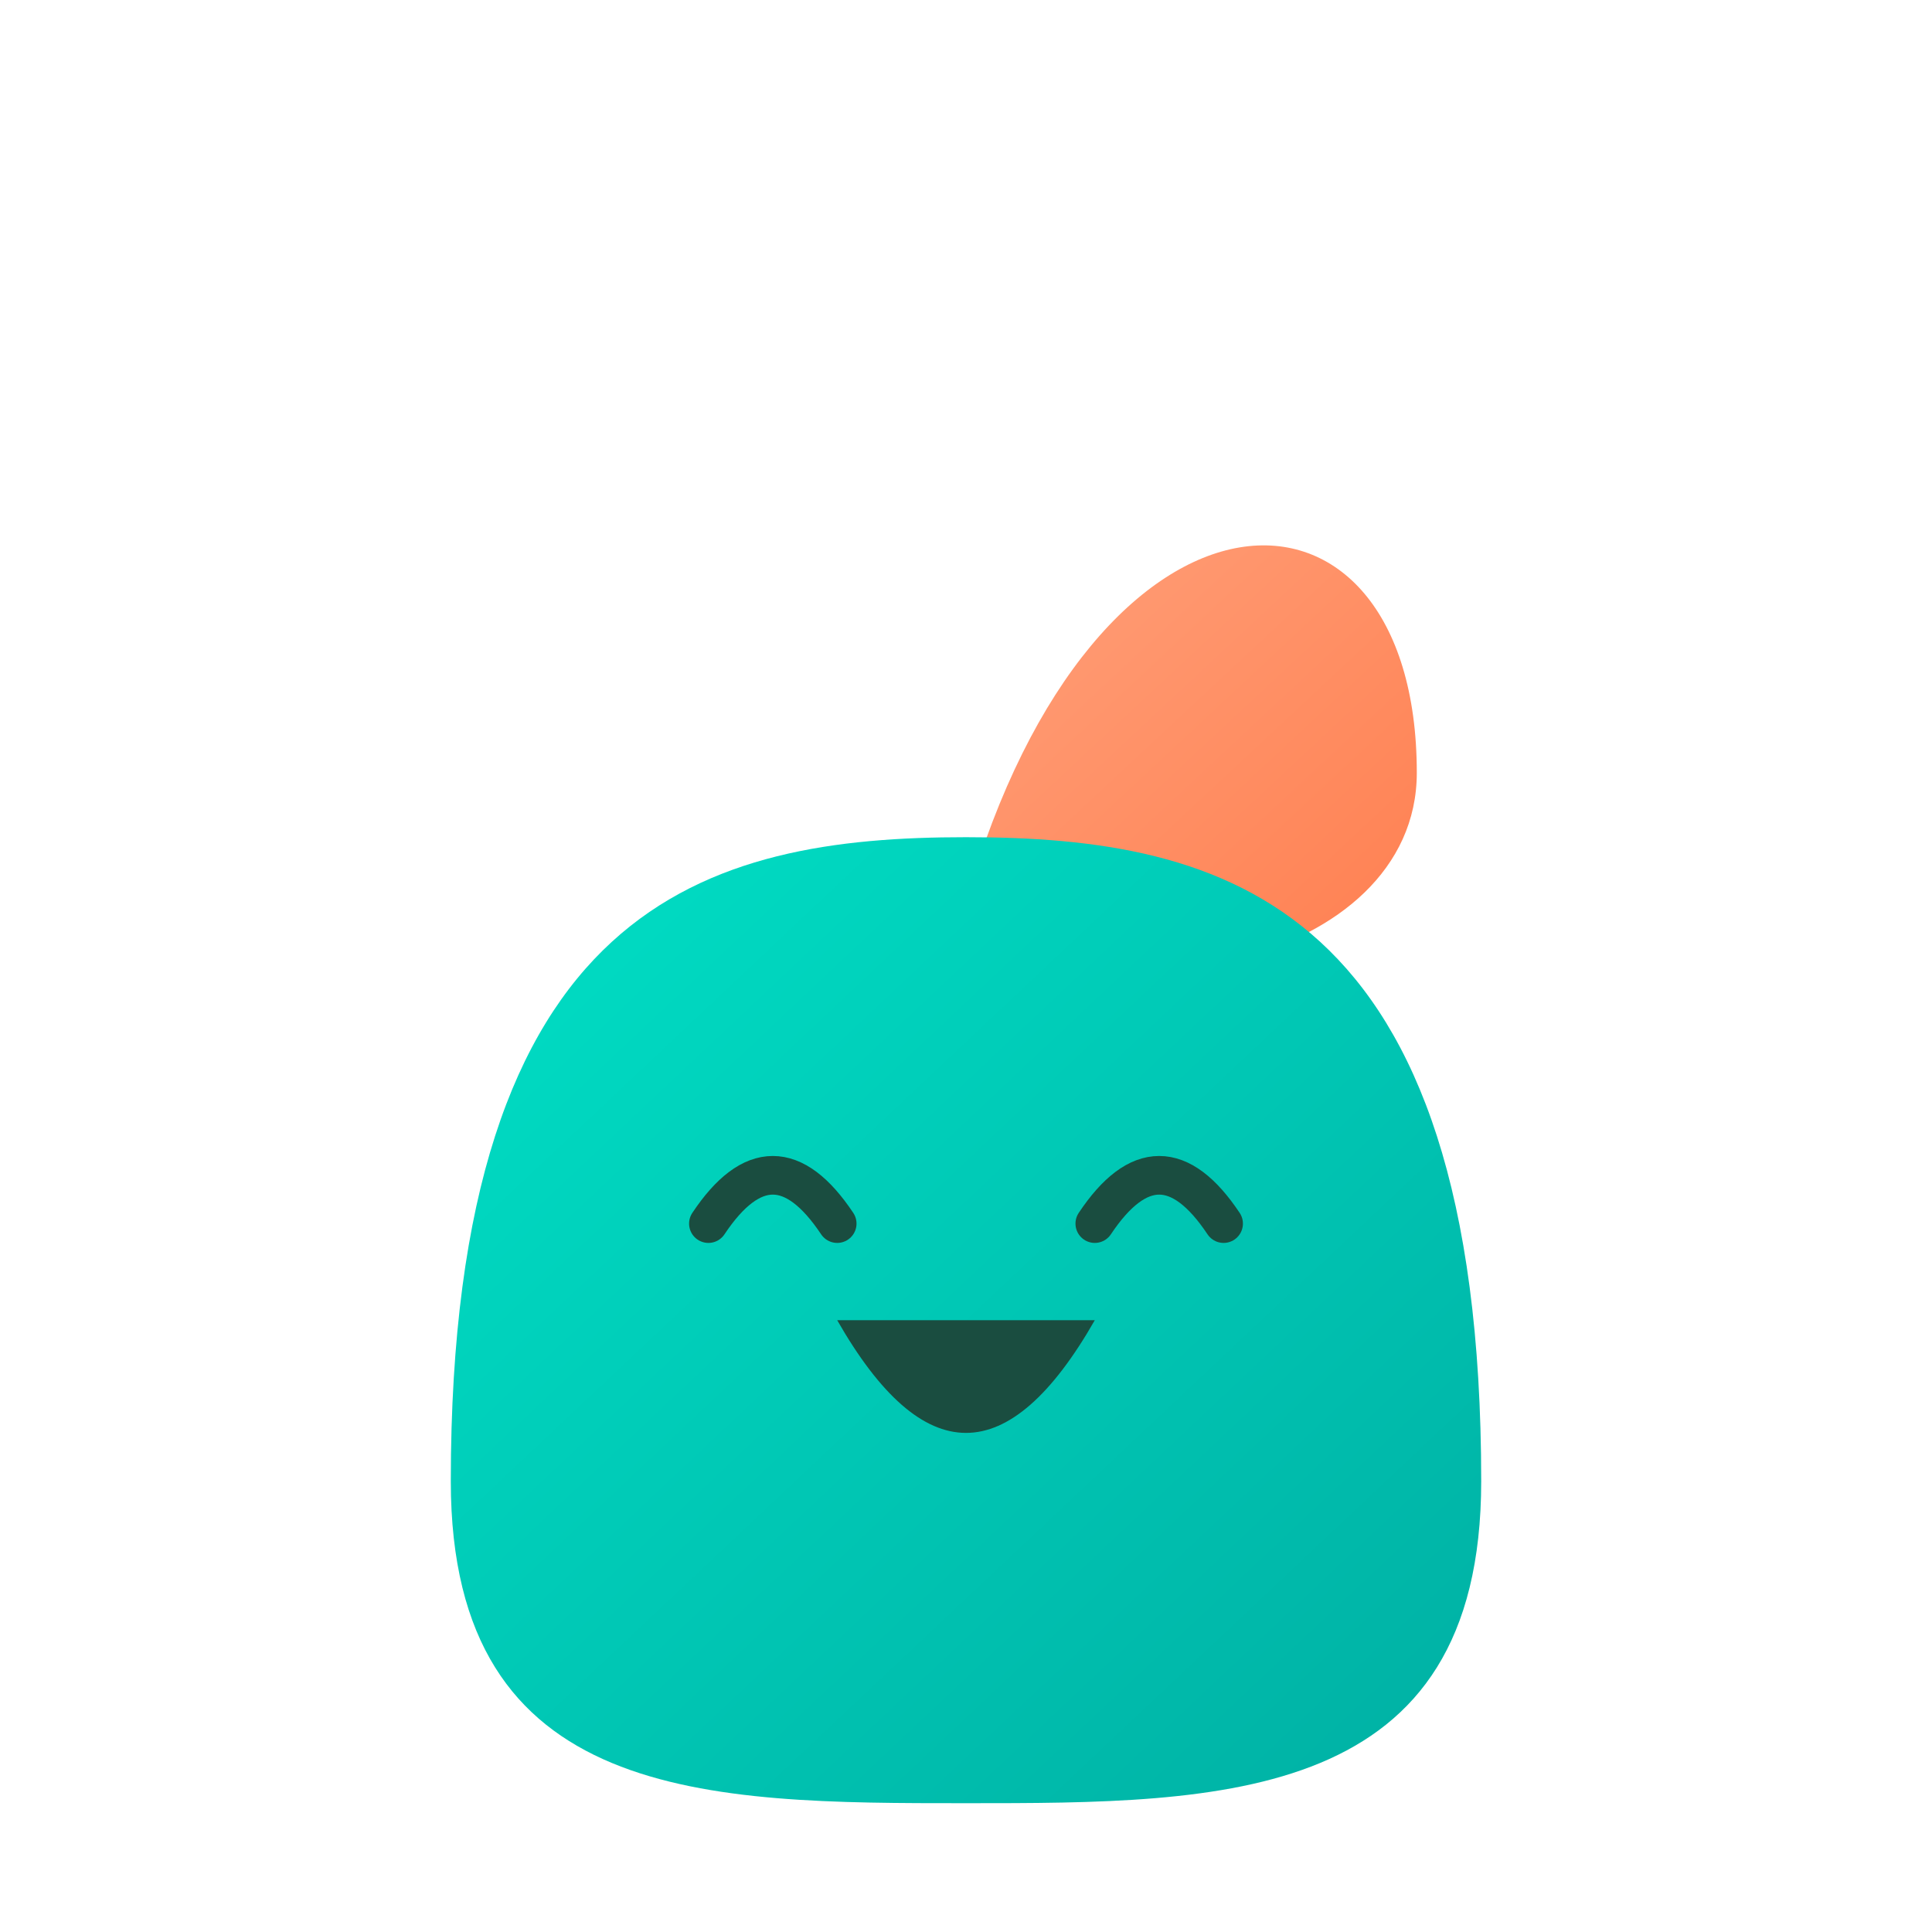
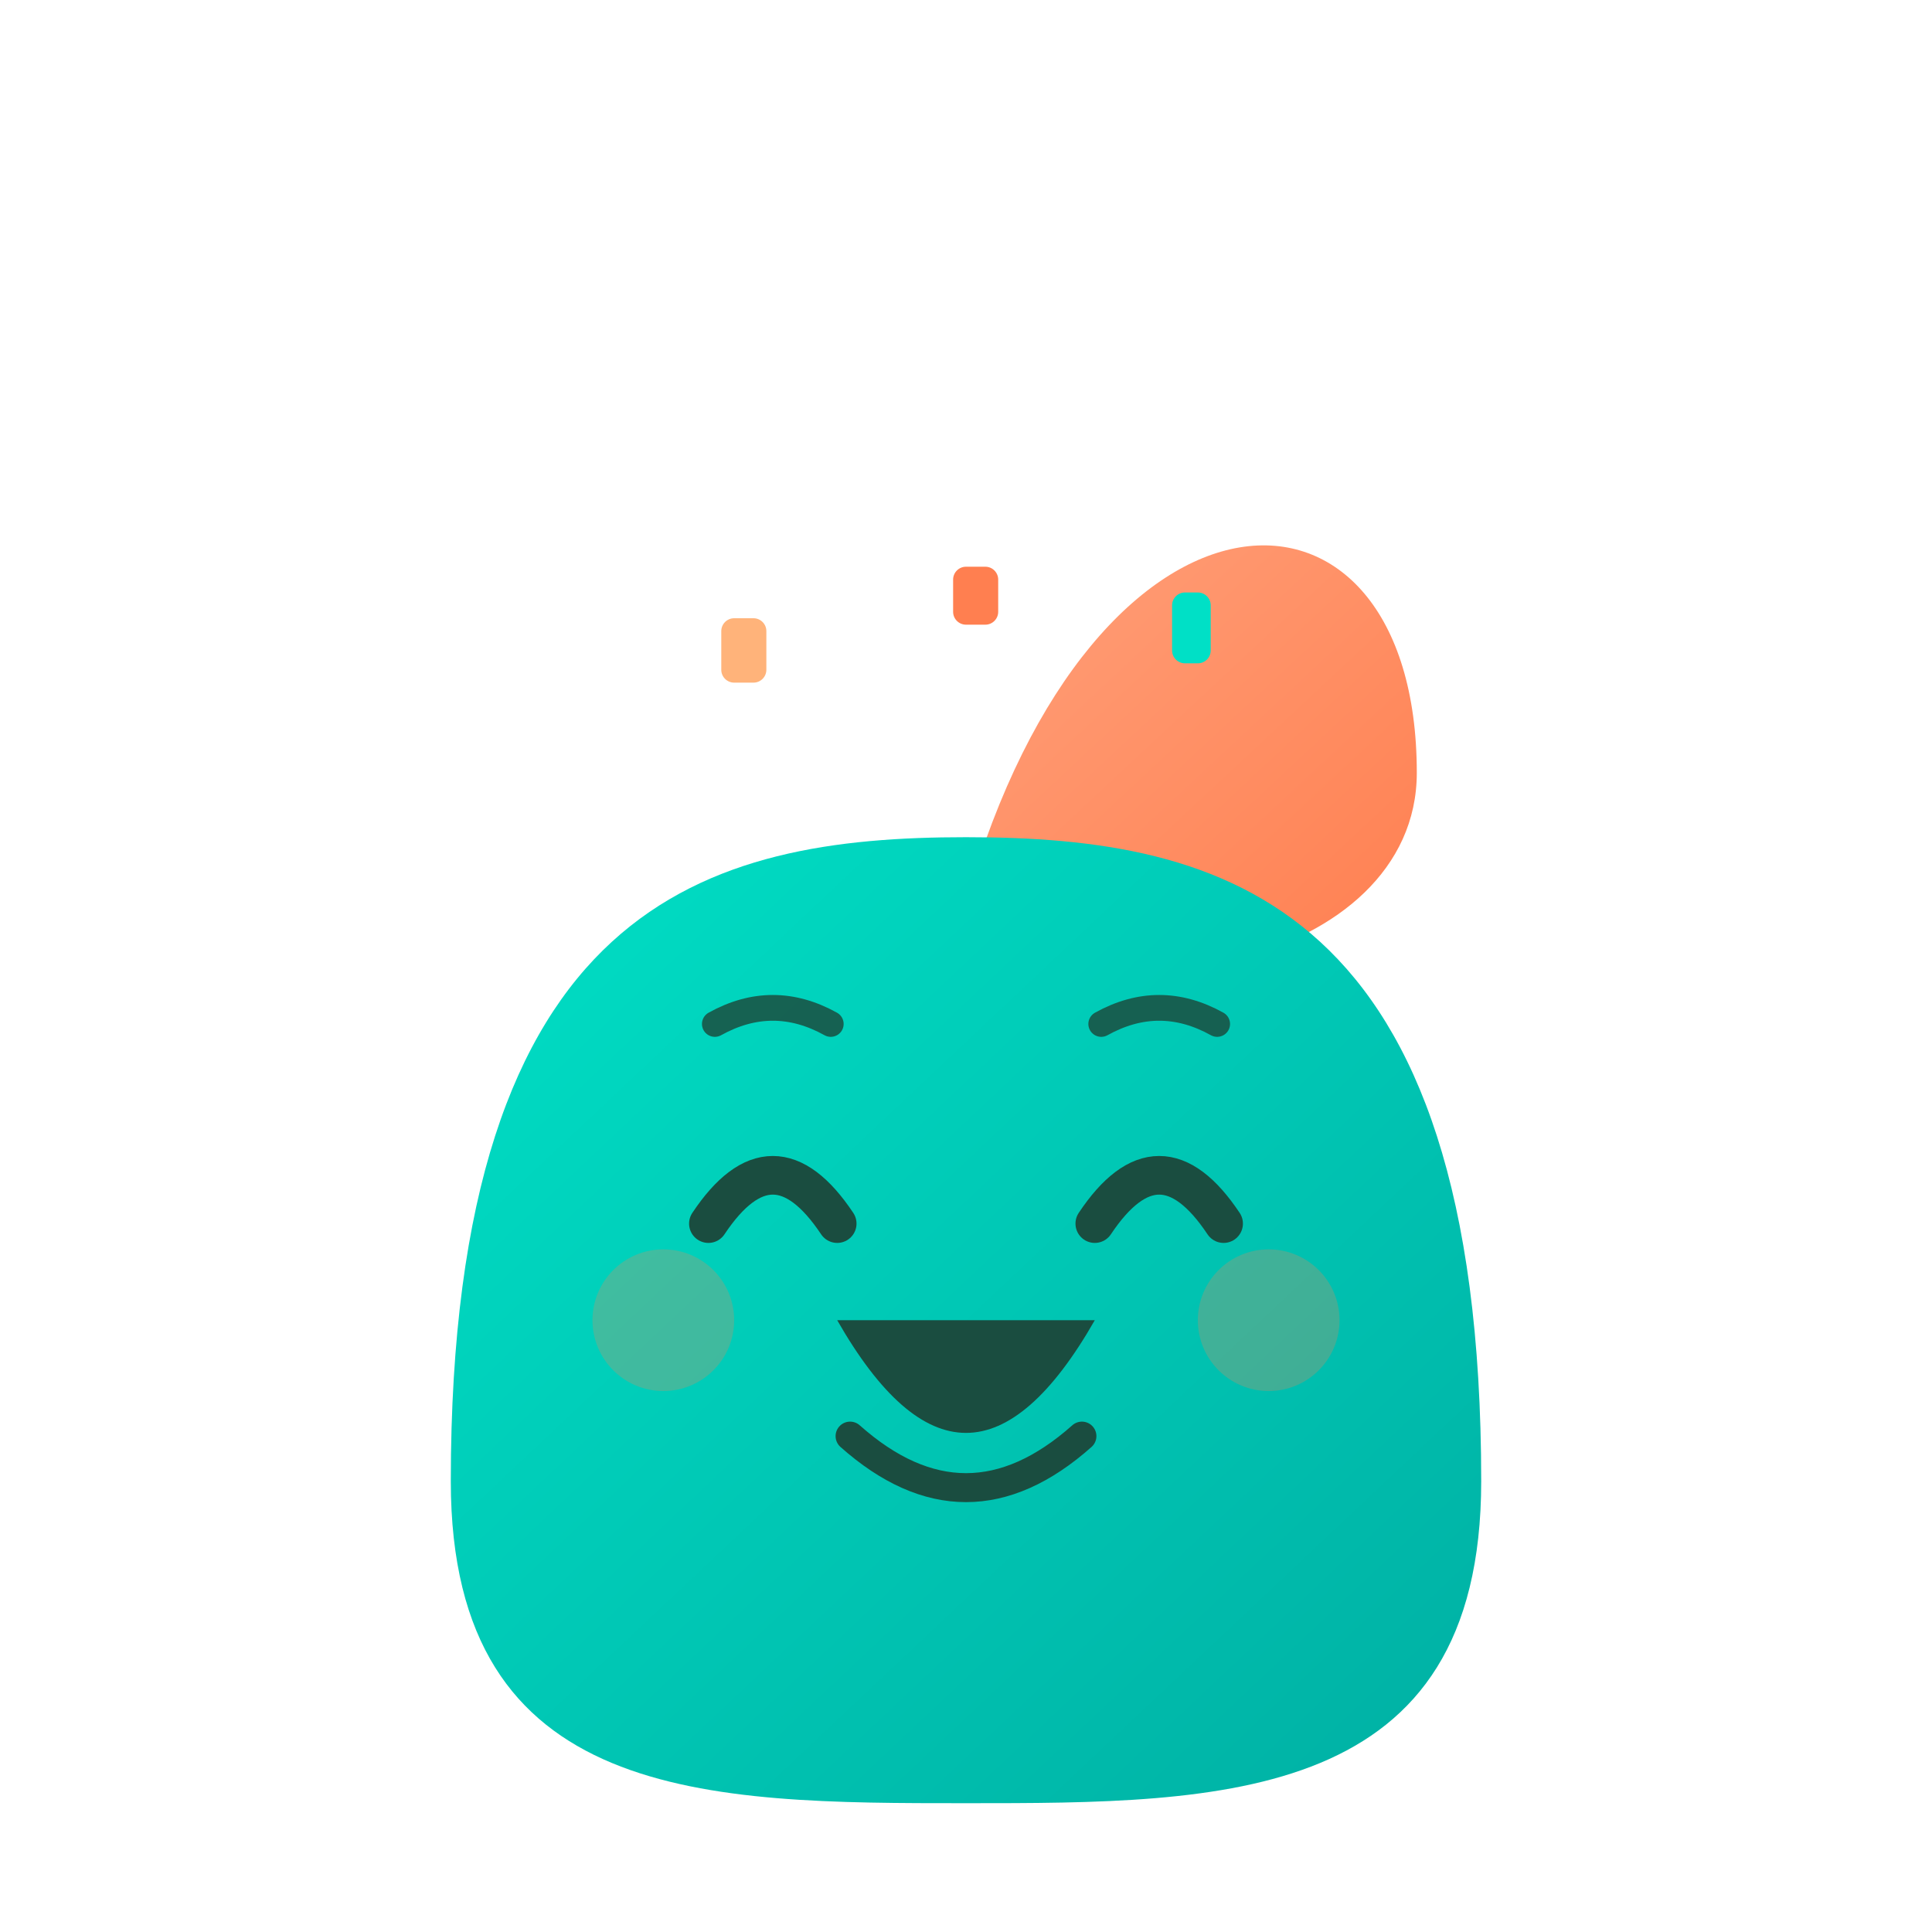
<svg xmlns="http://www.w3.org/2000/svg" viewBox="0 0 300 300" role="img" aria-label="Nuvia">
  <style>
    @keyframes jump-festeggia { 0%, 100% { transform: translateY(0px); } 40%, 60% { transform: translateY(-12px); } }
    .mascot-jump-festeggia { animation: jump-festeggia 0.8s cubic-bezier(0.28, 0.84, 0.42, 1) infinite; }
+   
+     /* IL RESPIRO — 1,5%: sotto la soglia di ciò che si nota, sopra
+        quella di ciò che si sente. È questo che separa un
+        personaggio da un disegno. */
+     @keyframes respiro-festeggia{0%,100%{transform:scale(1,1)}50%{transform:scale(1.015,0.99)}}
+     .respira-festeggia{animation:respiro-festeggia 4.1s ease-in-out infinite;transform-origin:150px 280px}
+     /* L'AMMICCO — due periodi non multipli (4,3 e 7,1 s) così
+        l'occhio non trova mai il ritmo: un blink regolare è la cosa
+        più inquietante che si possa fare a una faccia. */
+     @keyframes ammicco-festeggia{0%,92%,100%{transform:scaleY(1)}95%{transform:scaleY(0.08)}}
+     @keyframes ammicco2-festeggia{0%,96%,100%{transform:scaleY(1)}98%{transform:scaleY(0.12)}}
+     .occhi-festeggia{animation:ammicco-festeggia 4.3s infinite,ammicco2-festeggia 7.1s infinite;
+       transform-origin:150px 185px}
+ 
+     /* la festa: il salto c'è già, si aggiunge l'inclinazione */
+     @keyframes gioia-festeggia{0%,100%{transform:rotate(-3deg)}50%{transform:rotate(3deg)}}
+     .corpo-festeggia{animation:gioia-festeggia 1.1s ease-in-out infinite;transform-origin:150px 280px}
+     /* LE SOPRACCIGLIA — è qui che vive l'espressione. Due linee
+        corte che si alzano di due gradi cambiano l'umore di una
+        faccia più di qualunque altra cosa: il cinema d'animazione
+        lo sa da cent'anni. */
+     @keyframes so-festeggia{0%,88%,100%{transform:translateY(0)}92%{transform:translateY(-3px)}}
+     .sopracciglia-festeggia{animation:so-festeggia 5.7s ease-in-out infinite;transform-origin:150px 159px}
+     /* LA BOCCA si muove POCO e con un periodo diverso da tutto
+        il resto: se battesse a tempo col respiro sembrerebbe un
+        meccanismo, non una creatura. */
+     @keyframes bocca-festeggia{0%,100%{transform:scale(1,1)}50%{transform:scale(1.06,1.1)}}
+     .bocca-festeggia{animation:bocca-festeggia 5.3s ease-in-out infinite;transform-origin:150px 223px}
+     /* IL DONDOLIO — un grado e mezzo, lentissimo: nessuno lo nota
+        guardando, tutti lo notano se manca. */
+     @keyframes ondeggio-festeggia{0%,100%{transform:rotate(-1.2deg)}50%{transform:rotate(1.2deg)}}
+     .ondeggia-festeggia{animation:ondeggio-festeggia 6.7s ease-in-out infinite;transform-origin:150px 280px}
+     /* I CORIANDOLI cadono con velocità diverse: tre cose che si
+        muovono allo stesso ritmo sembrano un ingranaggio, tre che
+        si muovono a ritmi diversi sembrano una festa. */
+     @keyframes cor1-festeggia{0%{transform:translate(0,-14px) rotate(0);opacity:0}
+       15%{opacity:1}100%{transform:translate(-16px,52px) rotate(220deg);opacity:0}}
+     @keyframes cor2-festeggia{0%{transform:translate(0,-10px) rotate(0);opacity:0}
+       20%{opacity:1}100%{transform:translate(14px,58px) rotate(-190deg);opacity:0}}
+     @keyframes cor3-festeggia{0%{transform:translate(0,-18px) rotate(0);opacity:0}
+       10%{opacity:1}100%{transform:translate(4px,60px) rotate(300deg);opacity:0}}
+     .cor1-festeggia{animation:cor1-festeggia 2.3s linear infinite}
+     .cor2-festeggia{animation:cor2-festeggia 2.9s linear infinite .4s}
+     .cor3-festeggia{animation:cor3-festeggia 3.4s linear infinite .9s}
+     /* LE GUANCE si accendono nel momento buono, non sempre */
+     @keyframes guance-festeggia{0%,60%,100%{opacity:.25}80%{opacity:.6}}
+     .guance-festeggia{animation:guance-festeggia 3.1s ease-in-out infinite}
  @media (prefers-reduced-motion: reduce){*{animation:none!important}}</style>
  <defs>
    <linearGradient id="tealGrad-festeggia" x1="0%" y1="0%" x2="100%" y2="100%">
      <stop offset="0%" stop-color="#00E0C6" />
      <stop offset="100%" stop-color="#00AFA3" />
    </linearGradient>
    <linearGradient id="coralGrad-festeggia" x1="0%" y1="0%" x2="100%" y2="100%">
      <stop offset="0%" stop-color="#FFA07A" />
      <stop offset="100%" stop-color="#FF7F50" />
    </linearGradient>
  </defs>
-   <g class="mascot-jump-festeggia">
-     <path d="M 150,140 C 170,70 220,70 220,120 C 220,150 170,160 150,140" fill="url(#coralGrad-festeggia)" />
-     <path d="M 70,230 C 70,140 110,130 150,130 C 190,130 230,140 230,230 C 230,280 190,280 150,280 C 110,280 70,280 70,230" fill="url(#tealGrad-festeggia)" />
-     <path d="M 110,190 Q 120,175 130,190" fill="none" stroke="#1A4D40" stroke-width="6" stroke-linecap="round" />
-     <path d="M 170,190 Q 180,175 190,190" fill="none" stroke="#1A4D40" stroke-width="6" stroke-linecap="round" />
-     <path d="M 130,205 Q 150,240 170,205 Z" fill="#1A4D40" />
+   <g class="ondeggia-festeggia">
+     <g class="respira-festeggia">
+       <g class="corpo-festeggia">
+         <g class="mascot-jump-festeggia">
+           <path d="M 150,140 C 170,70 220,70 220,120 C 220,150 170,160 150,140" fill="url(#coralGrad-festeggia)" />
+           <path d="M 70,230 C 70,140 110,130 150,130 C 190,130 230,140 230,230 C 230,280 190,280 150,280 C 110,280 70,280 70,230" fill="url(#tealGrad-festeggia)" />
+           <g class="occhi-festeggia">
+             <path d="M 110,190 Q 120,175 130,190" fill="none" stroke="#1A4D40" stroke-width="6" stroke-linecap="round" />
+             <path d="M 170,190 Q 180,175 190,190" fill="none" stroke="#1A4D40" stroke-width="6" stroke-linecap="round" />
+           </g>
+           <path d="M 130,205 Q 150,240 170,205 Z" fill="#1A4D40" />
+           <g class="sopracciglia-festeggia" opacity=".85">
+             <path d="M 111 159 q 9 -5 18 0" stroke="#1A4D40" stroke-width="4" stroke-linecap="round" fill="none" />
+             <path d="M 171 159 q 9 -5 18 0" stroke="#1A4D40" stroke-width="4" stroke-linecap="round" fill="none" />
+           </g>
+           <path class="bocca-festeggia" d="M 132 223 q 18 16 36 0" stroke="#1A4D40" stroke-width="4.5" stroke-linecap="round" fill="none" />
+         </g>
+       </g>
+     </g>
+   </g>
+   <g class="guance-festeggia" fill="#FF7F50" opacity=".25">
+     <circle cx="103" cy="205" r="11" />
+     <circle cx="197" cy="205" r="11" />
+   </g>
+   <g fill="#FFB37A">
+     <rect class="cor1-festeggia" x="112" y="96" width="7" height="10" rx="2" />
+   </g>
+   <g fill="#00E0C6">
+     <rect class="cor2-festeggia" x="182" y="92" width="6" height="11" rx="2" />
+   </g>
+   <g fill="#FF7F50">
+     <rect class="cor3-festeggia" x="148" y="88" width="7" height="9" rx="2" />
  </g>
</svg>
